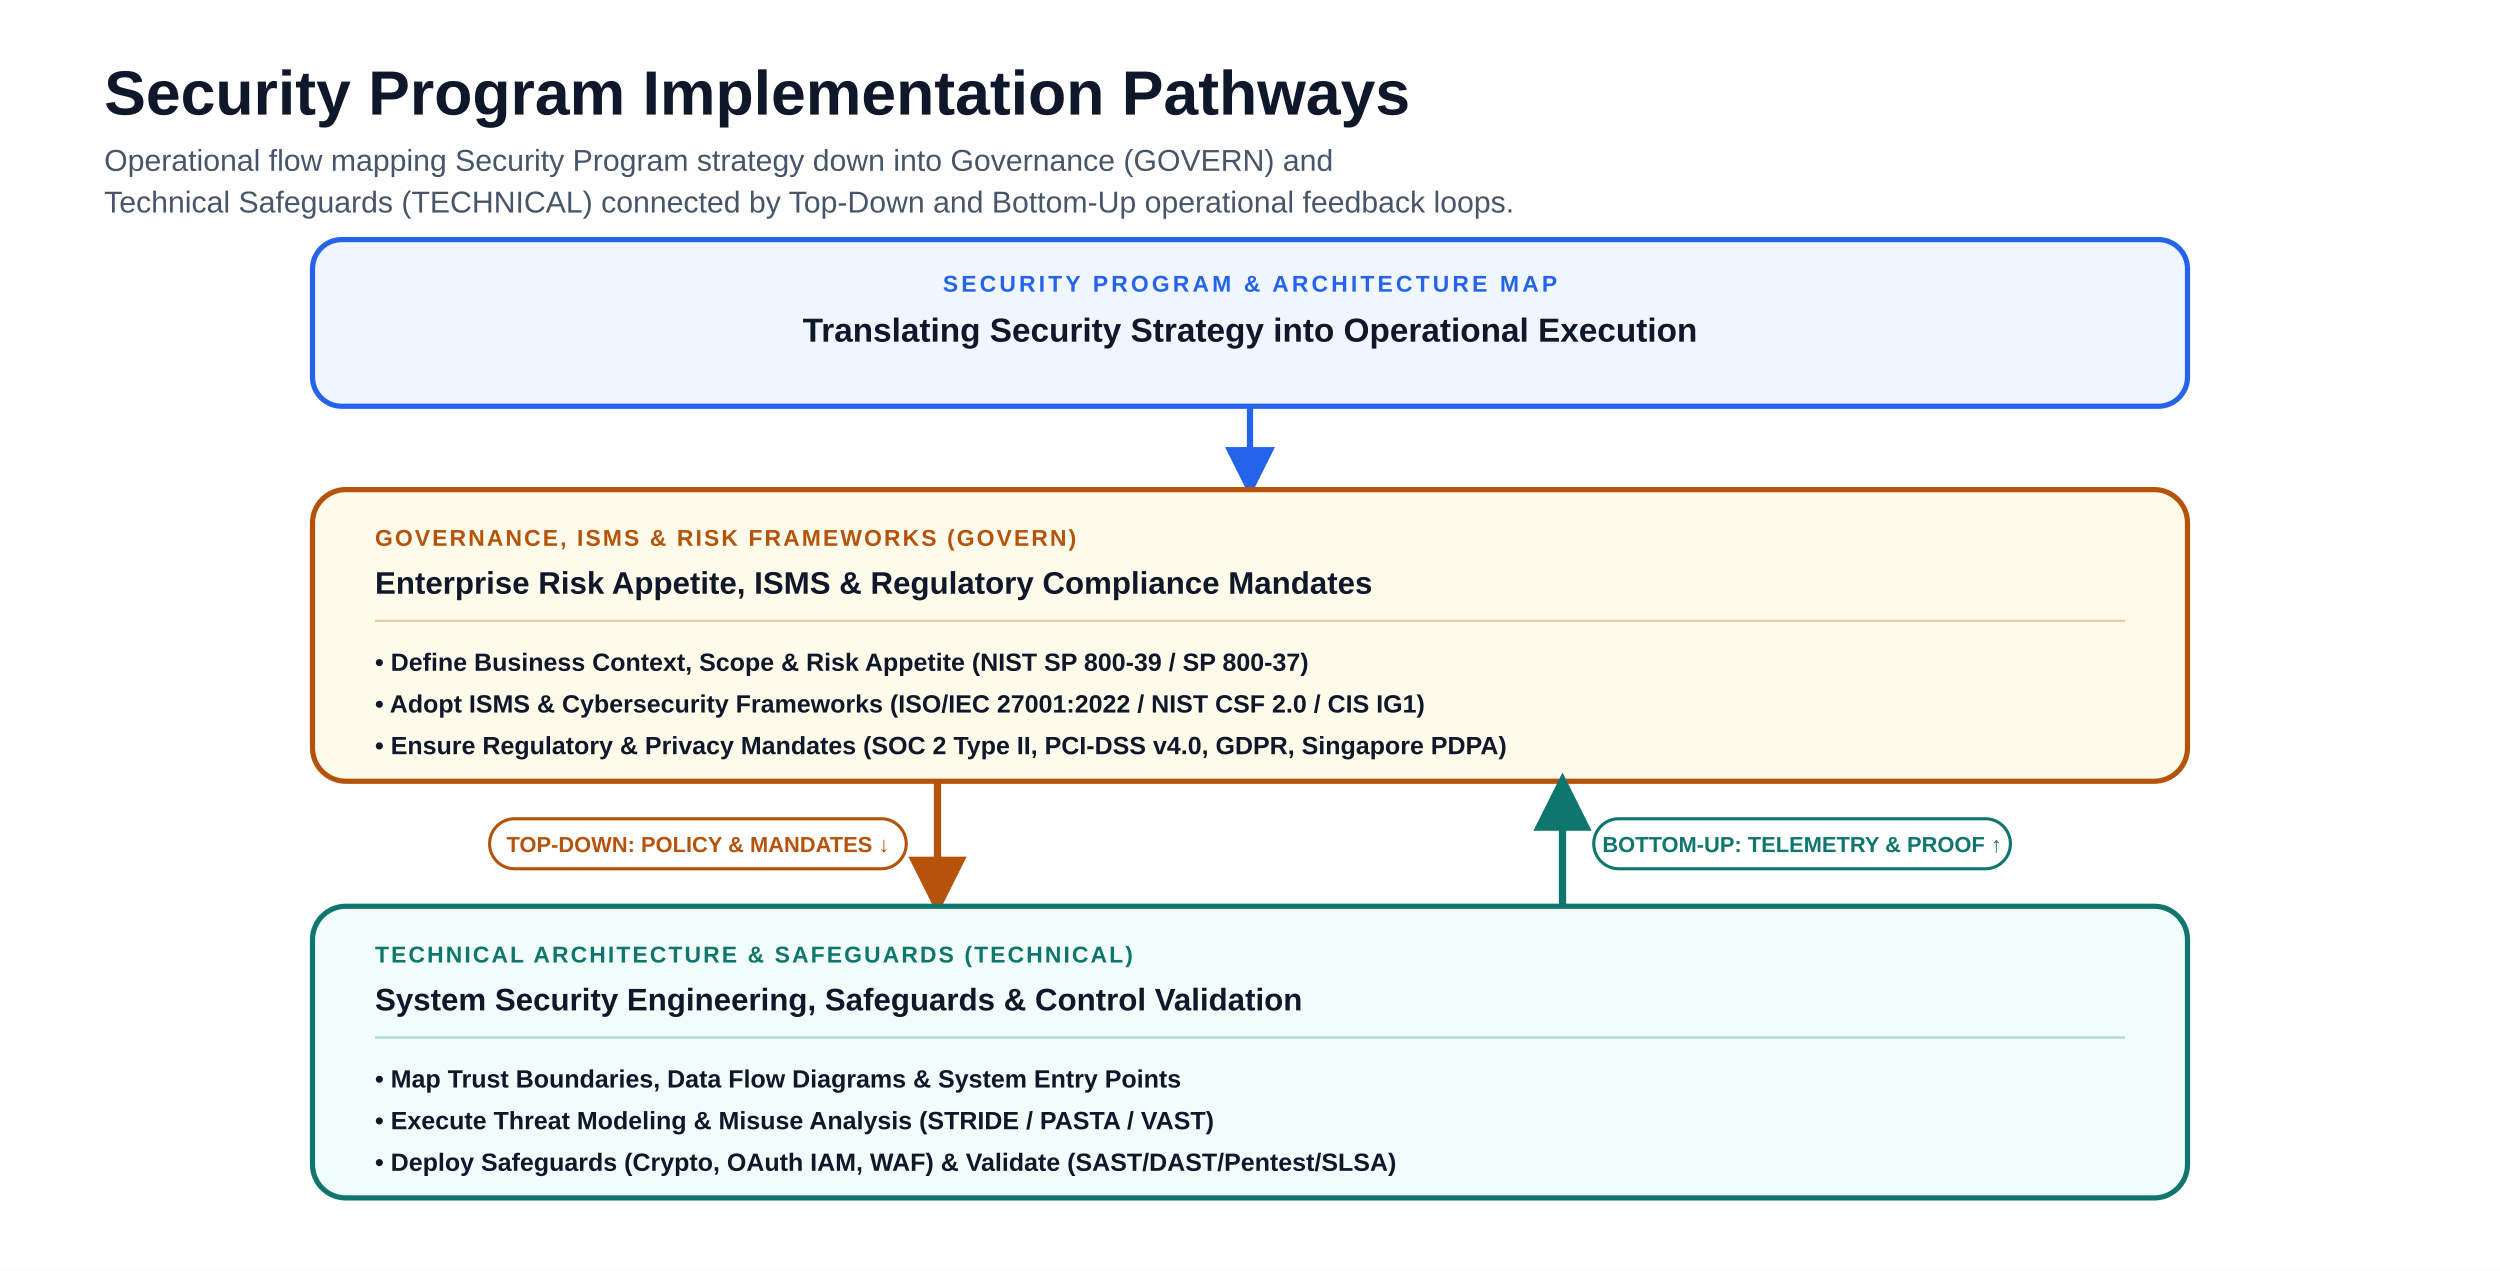
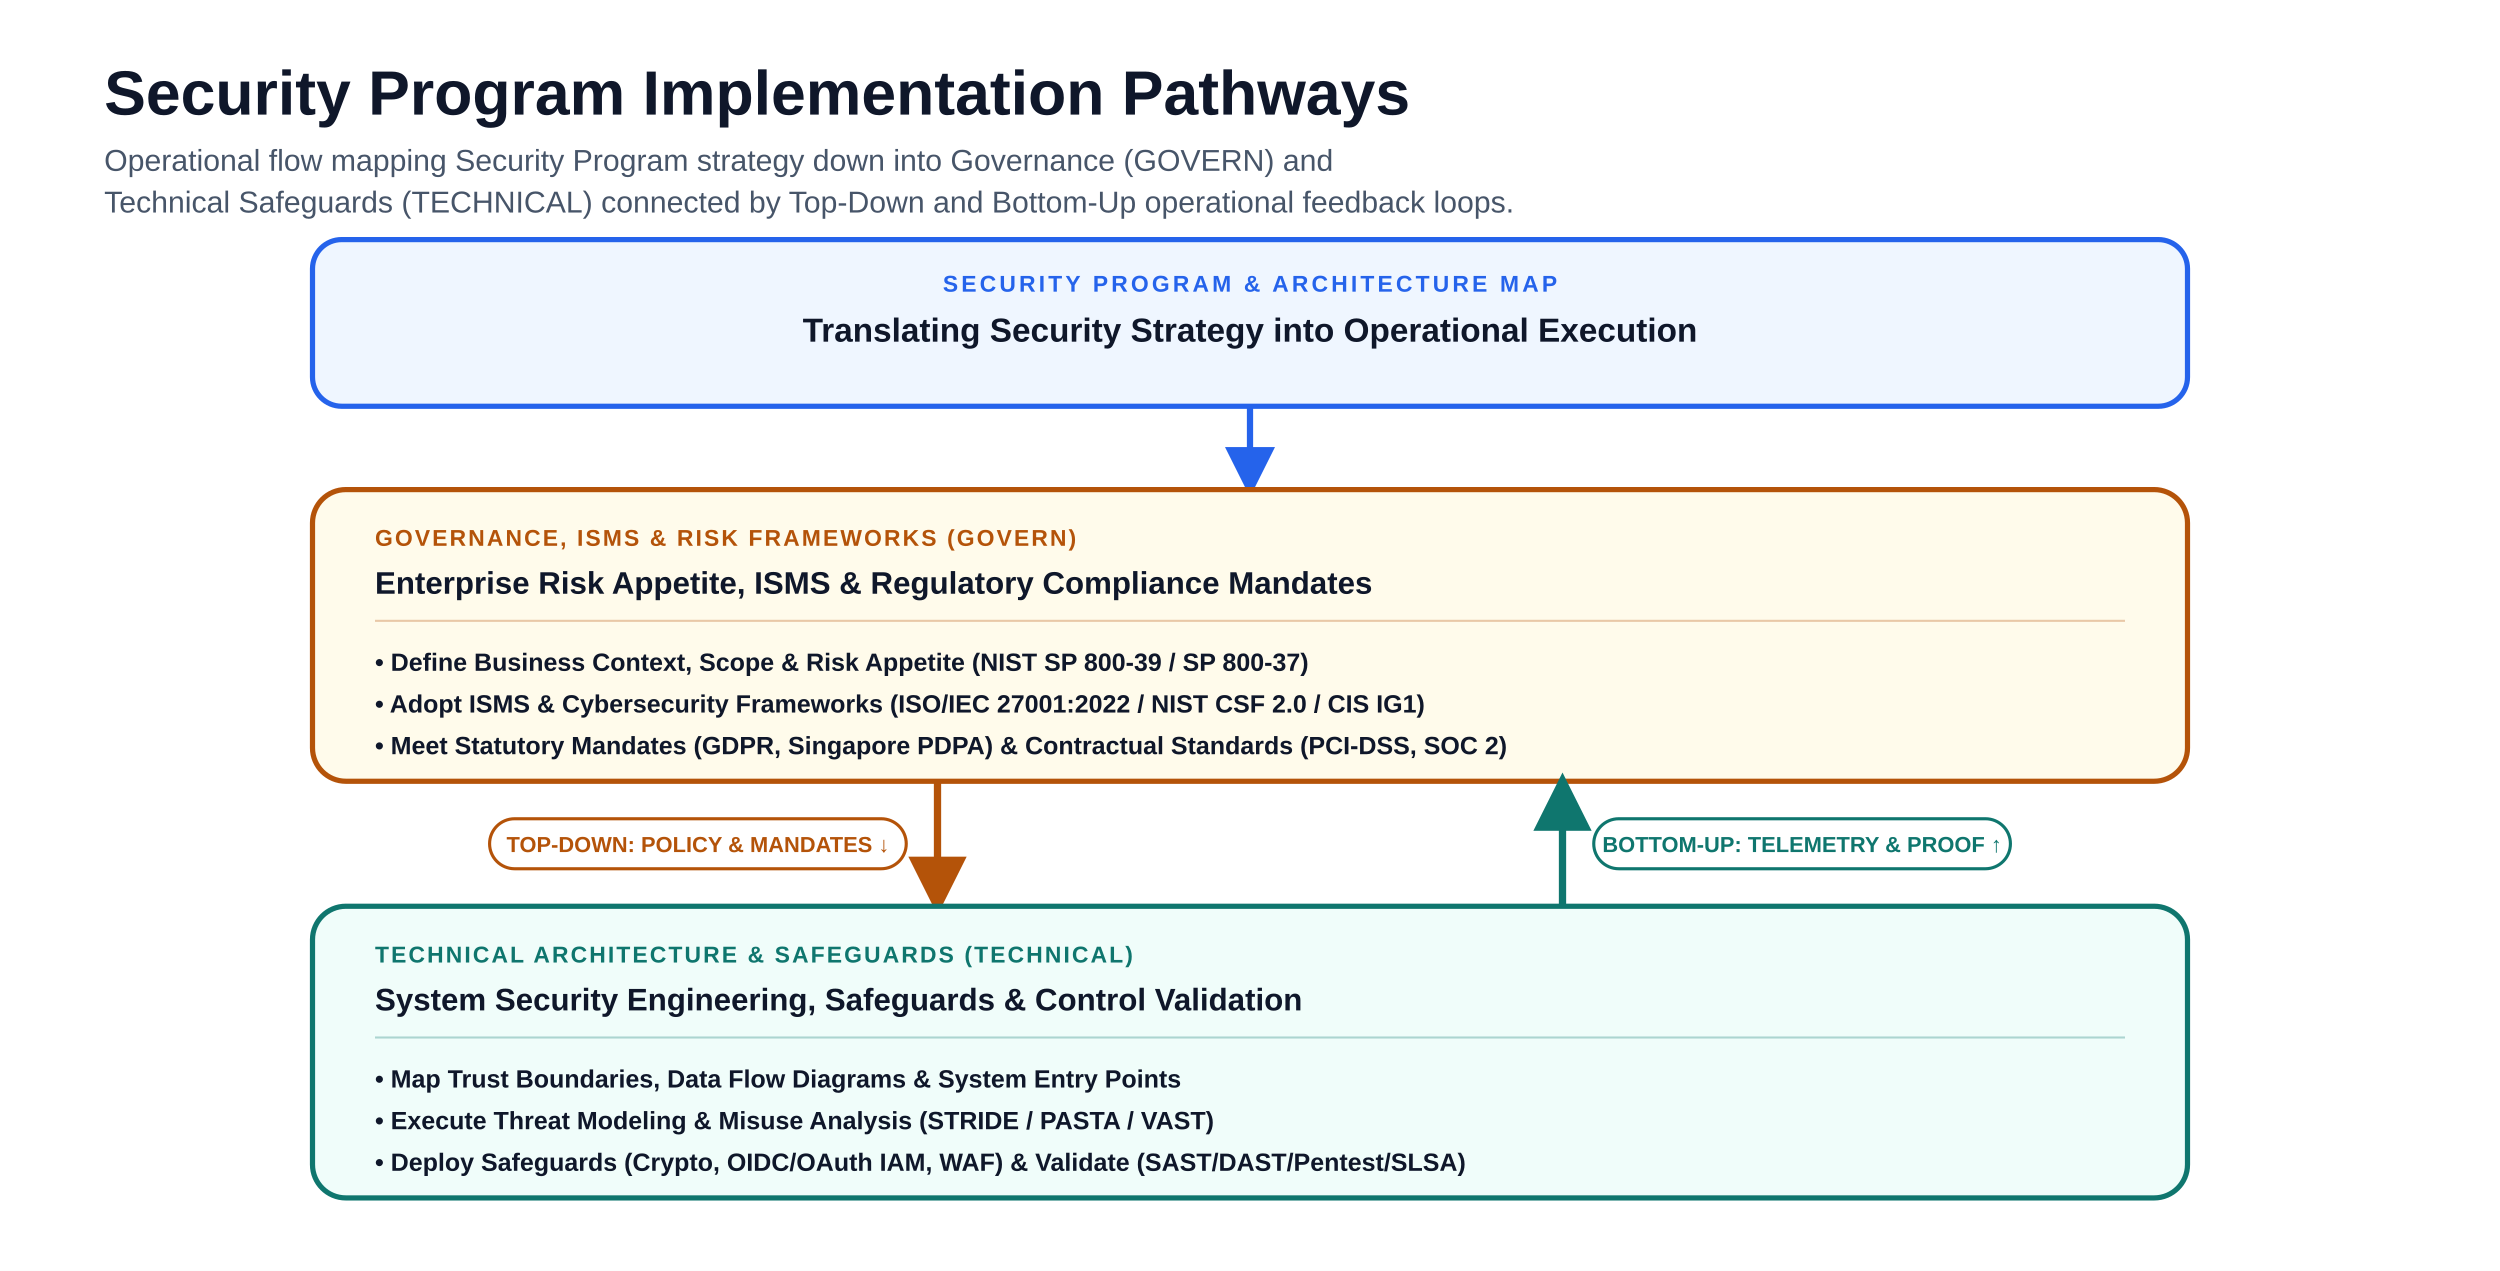
<svg xmlns="http://www.w3.org/2000/svg" viewBox="0 0 1200 610" font-family="-apple-system, BlinkMacSystemFont, 'Segoe UI', Arial, sans-serif" role="img" aria-labelledby="title description">
  <rect width="1200" height="610" fill="#ffffff" />
  <defs>
    <marker id="arrow" viewBox="0 0 10 10" refX="8.5" refY="5" markerWidth="8" markerHeight="8" orient="auto">
      <path d="M0 0 L10 5 L0 10Z" fill="#94a3b8" />
    </marker>
    <marker id="arrow-reverse" viewBox="0 0 10 10" refX="1.5" refY="5" markerWidth="8" markerHeight="8" orient="auto">
      <path d="M10 0 L0 5 L10 10Z" fill="#94a3b8" />
    </marker>
    <marker id="arrow-blue" viewBox="0 0 10 10" refX="8.5" refY="5" markerWidth="8" markerHeight="8" orient="auto">
      <path d="M0 0 L10 5 L0 10Z" fill="#2563eb" />
    </marker>
    <marker id="arrow-teal" viewBox="0 0 10 10" refX="8.5" refY="5" markerWidth="8" markerHeight="8" orient="auto">
      <path d="M0 0 L10 5 L0 10Z" fill="#0f766e" />
    </marker>
    <marker id="arrow-amber" viewBox="0 0 10 10" refX="8.5" refY="5" markerWidth="8" markerHeight="8" orient="auto">
      <path d="M0 0 L10 5 L0 10Z" fill="#b45309" />
    </marker>
    <marker id="arrow-violet" viewBox="0 0 10 10" refX="8.5" refY="5" markerWidth="8" markerHeight="8" orient="auto">
      <path d="M0 0 L10 5 L0 10Z" fill="#7c3aed" />
    </marker>
    <marker id="arrow-red" viewBox="0 0 10 10" refX="8.5" refY="5" markerWidth="8" markerHeight="8" orient="auto">
      <path d="M0 0 L10 5 L0 10Z" fill="#b91c1c" />
    </marker>
  </defs>
  <text x="50" y="55" font-size="30" font-weight="850" fill="#0f172a">Security Program Implementation Pathways</text>
  <text x="50" y="82" font-size="14.5" fill="#475569">Operational flow mapping Security Program strategy down into Governance (GOVERN) and</text>
  <text x="50" y="102" font-size="14.5" fill="#475569">Technical Safeguards (TECHNICAL) connected by Top-Down and Bottom-Up operational feedback loops.</text>
  <rect x="150" y="115" width="900" height="80" rx="14" fill="#eff6ff" stroke="#2563eb" stroke-width="2.5" />
  <text x="600" y="140" text-anchor="middle" font-size="11" font-weight="900" letter-spacing="1.5" fill="#2563eb">SECURITY PROGRAM &amp; ARCHITECTURE MAP</text>
  <text x="600" y="164" text-anchor="middle" font-size="16" font-weight="800" fill="#0f172a">Translating Security Strategy into Operational Execution</text>
  <path d="M 600 195 L 600 235" fill="none" stroke="#2563eb" stroke-width="3" marker-end="url(#arrow-blue)" />
  <rect x="150" y="235" width="900" height="140" rx="16" fill="#fffbeb" stroke="#b45309" stroke-width="2.5" />
  <text x="180" y="262" font-size="11" font-weight="900" letter-spacing="1" fill="#b45309">GOVERNANCE, ISMS &amp; RISK FRAMEWORKS (GOVERN)</text>
  <text x="180" y="285" font-size="15" font-weight="800" fill="#0f172a">Enterprise Risk Appetite, ISMS &amp; Regulatory Compliance Mandates</text>
  <line x1="180" y1="298" x2="1020" y2="298" stroke="#b45309" stroke-opacity="0.3" stroke-width="1" />
  <text x="180" y="322" font-size="12" font-weight="600" fill="#0f172a">• Define Business Context, Scope &amp; Risk Appetite (NIST SP 800-39 / SP 800-37)</text>
  <text x="180" y="342" font-size="12" font-weight="600" fill="#0f172a">• Adopt ISMS &amp; Cybersecurity Frameworks (ISO/IEC 27001:2022 / NIST CSF 2.0 / CIS IG1)</text>
-   <text x="180" y="362" font-size="12" font-weight="600" fill="#0f172a">• Ensure Regulatory &amp; Privacy Mandates (SOC 2 Type II, PCI-DSS v4.0, GDPR, Singapore PDPA)</text>
+   <text x="180" y="362" font-size="12" font-weight="600" fill="#0f172a">• Meet Statutory Mandates (GDPR, Singapore PDPA) &amp; Contractual Standards (PCI-DSS, SOC 2)</text>
  <path d="M 450 375 L 450 435" fill="none" stroke="#b45309" stroke-width="3.5" marker-end="url(#arrow-amber)" />
  <rect x="235" y="393" width="200" height="24" rx="12" fill="#ffffff" stroke="#b45309" stroke-width="1.5" />
  <text x="335" y="409" text-anchor="middle" font-size="10.5" font-weight="900" fill="#b45309">TOP-DOWN: POLICY &amp; MANDATES ↓</text>
  <path d="M 750 435 L 750 375" fill="none" stroke="#0f766e" stroke-width="3.5" marker-end="url(#arrow-teal)" />
  <rect x="765" y="393" width="200" height="24" rx="12" fill="#ffffff" stroke="#0f766e" stroke-width="1.5" />
  <text x="865" y="409" text-anchor="middle" font-size="10.5" font-weight="900" fill="#0f766e">BOTTOM-UP: TELEMETRY &amp; PROOF ↑</text>
  <rect x="150" y="435" width="900" height="140" rx="16" fill="#f0fdfa" stroke="#0f766e" stroke-width="2.5" />
  <text x="180" y="462" font-size="11" font-weight="900" letter-spacing="1" fill="#0f766e">TECHNICAL ARCHITECTURE &amp; SAFEGUARDS (TECHNICAL)</text>
  <text x="180" y="485" font-size="15" font-weight="800" fill="#0f172a">System Security Engineering, Safeguards &amp; Control Validation</text>
  <line x1="180" y1="498" x2="1020" y2="498" stroke="#0f766e" stroke-opacity="0.3" stroke-width="1" />
  <text x="180" y="522" font-size="12" font-weight="600" fill="#0f172a">• Map Trust Boundaries, Data Flow Diagrams &amp; System Entry Points</text>
  <text x="180" y="542" font-size="12" font-weight="600" fill="#0f172a">• Execute Threat Modeling &amp; Misuse Analysis (STRIDE / PASTA / VAST)</text>
-   <text x="180" y="562" font-size="12" font-weight="600" fill="#0f172a">• Deploy Safeguards (Crypto, OAuth IAM, WAF) &amp; Validate (SAST/DAST/Pentest/SLSA)</text>
+   <text x="180" y="562" font-size="12" font-weight="600" fill="#0f172a">• Deploy Safeguards (Crypto, OIDC/OAuth IAM, WAF) &amp; Validate (SAST/DAST/Pentest/SLSA)</text>
</svg>
